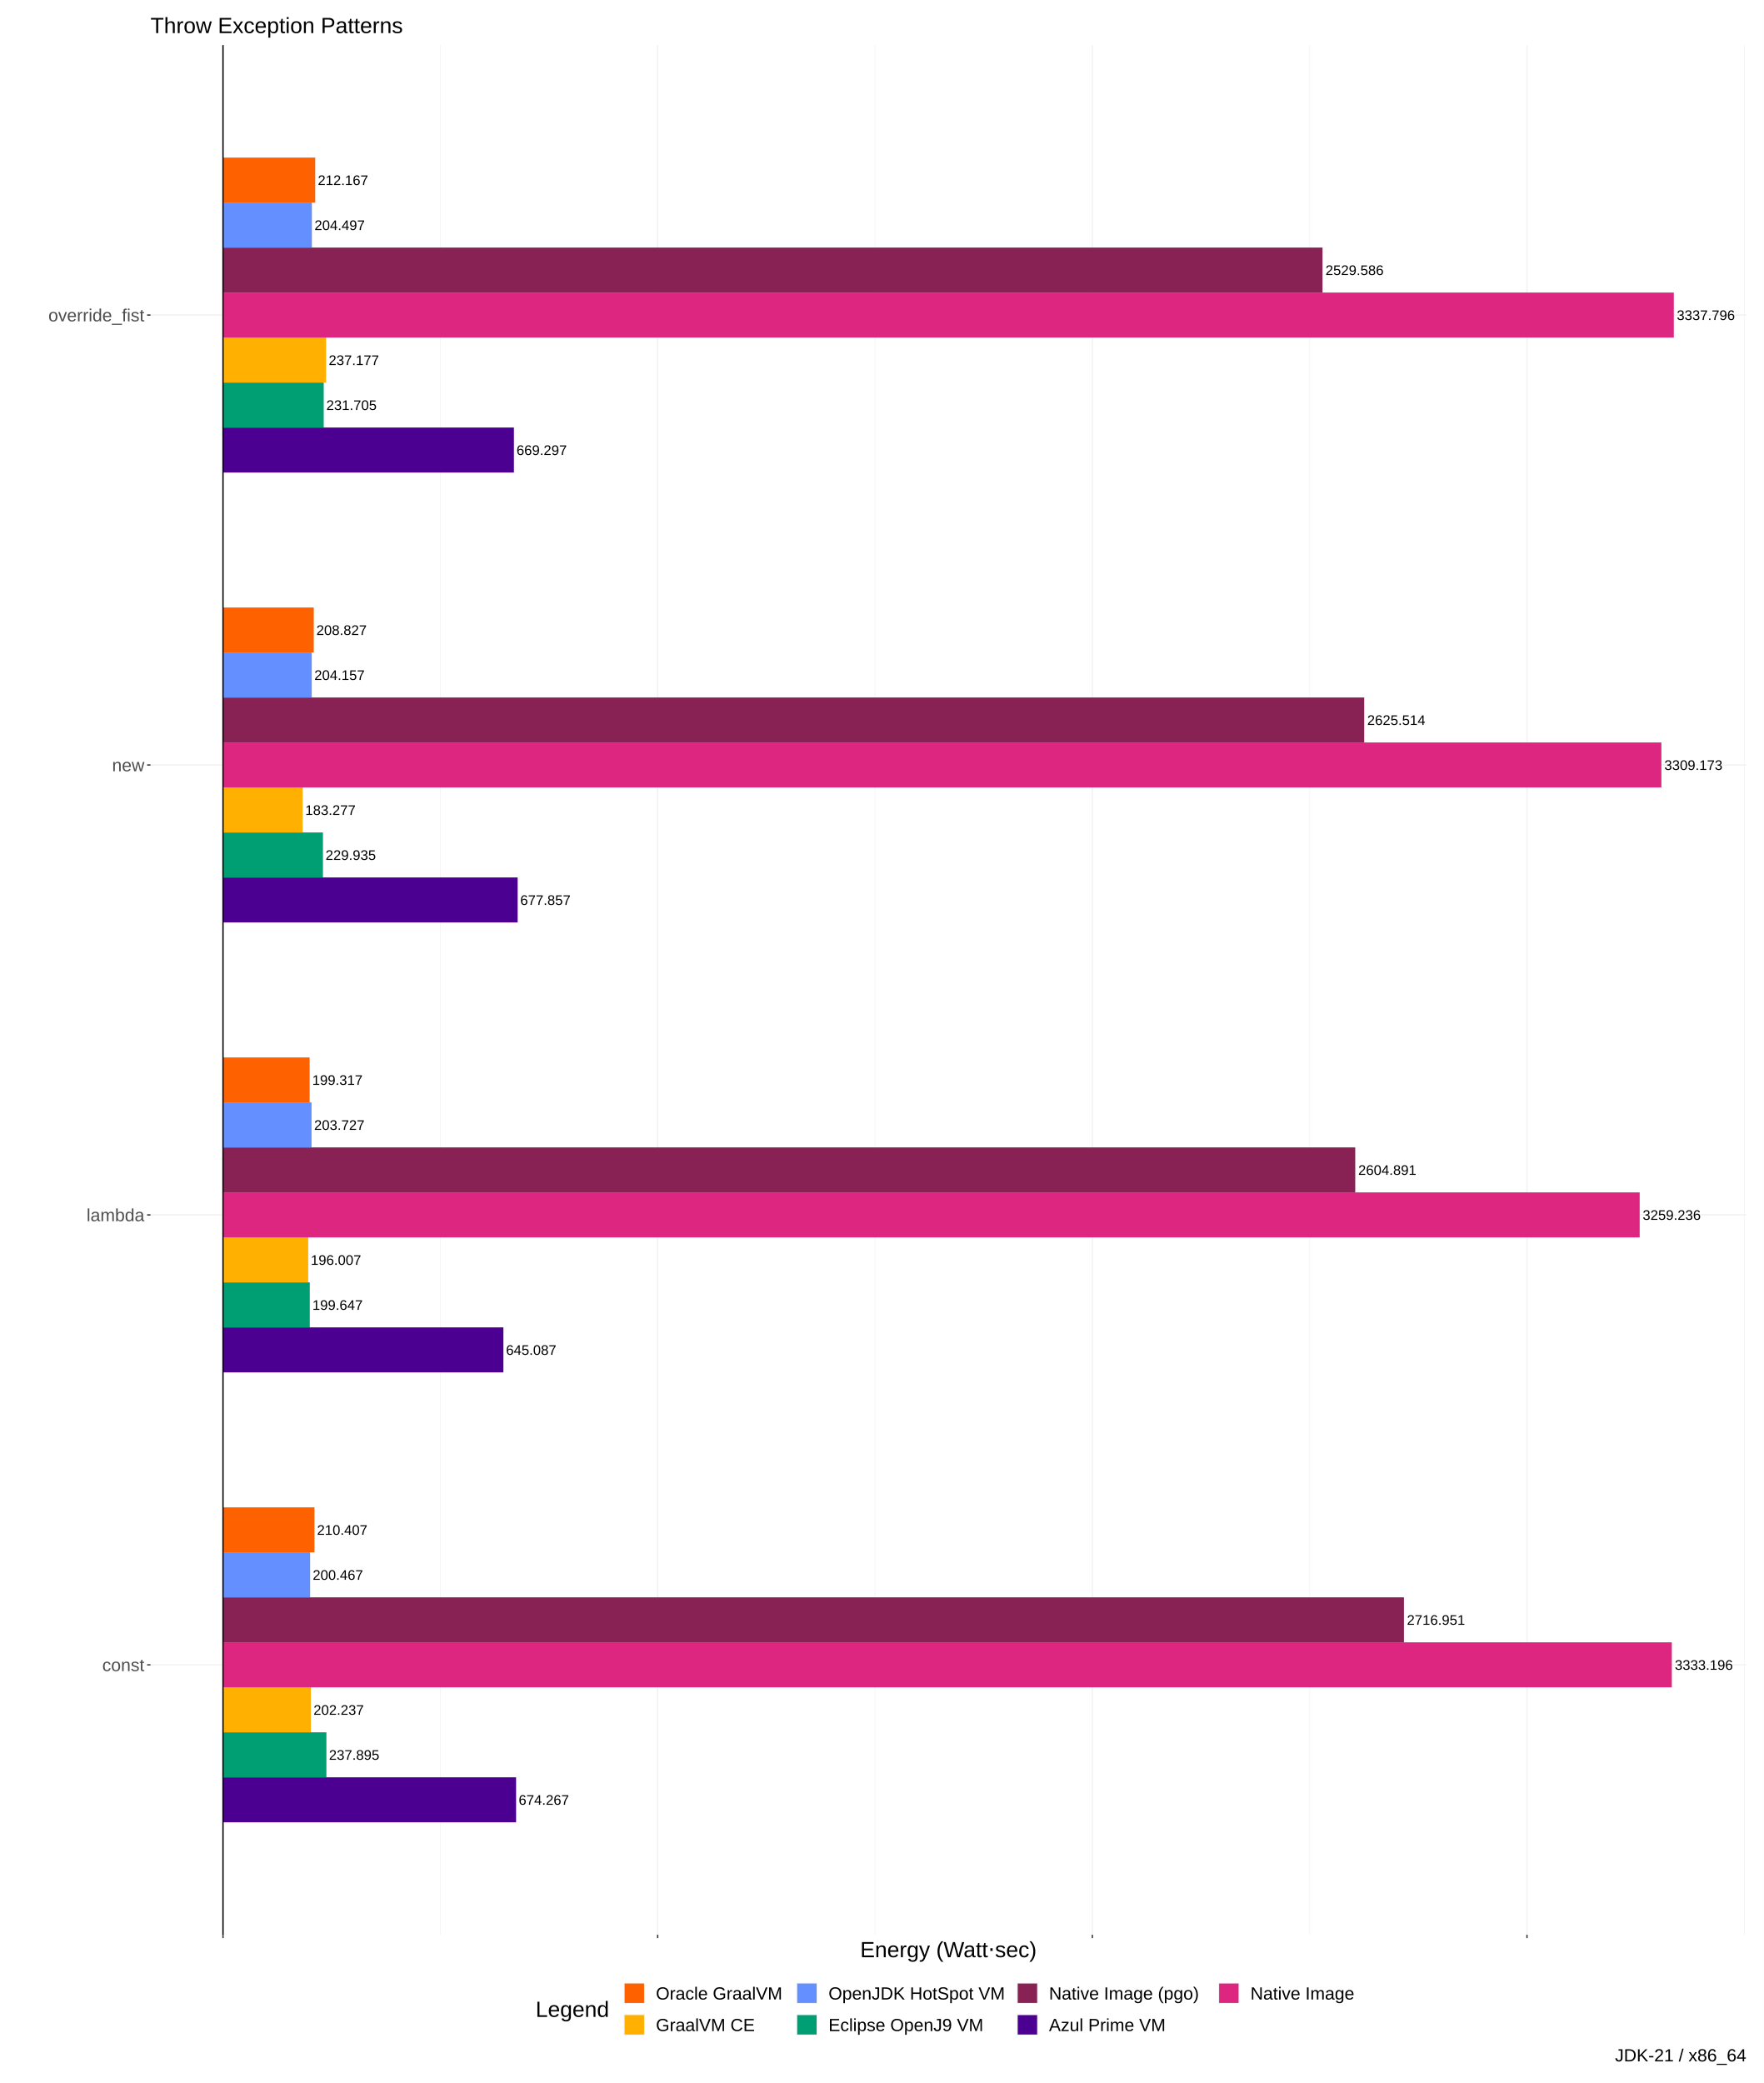
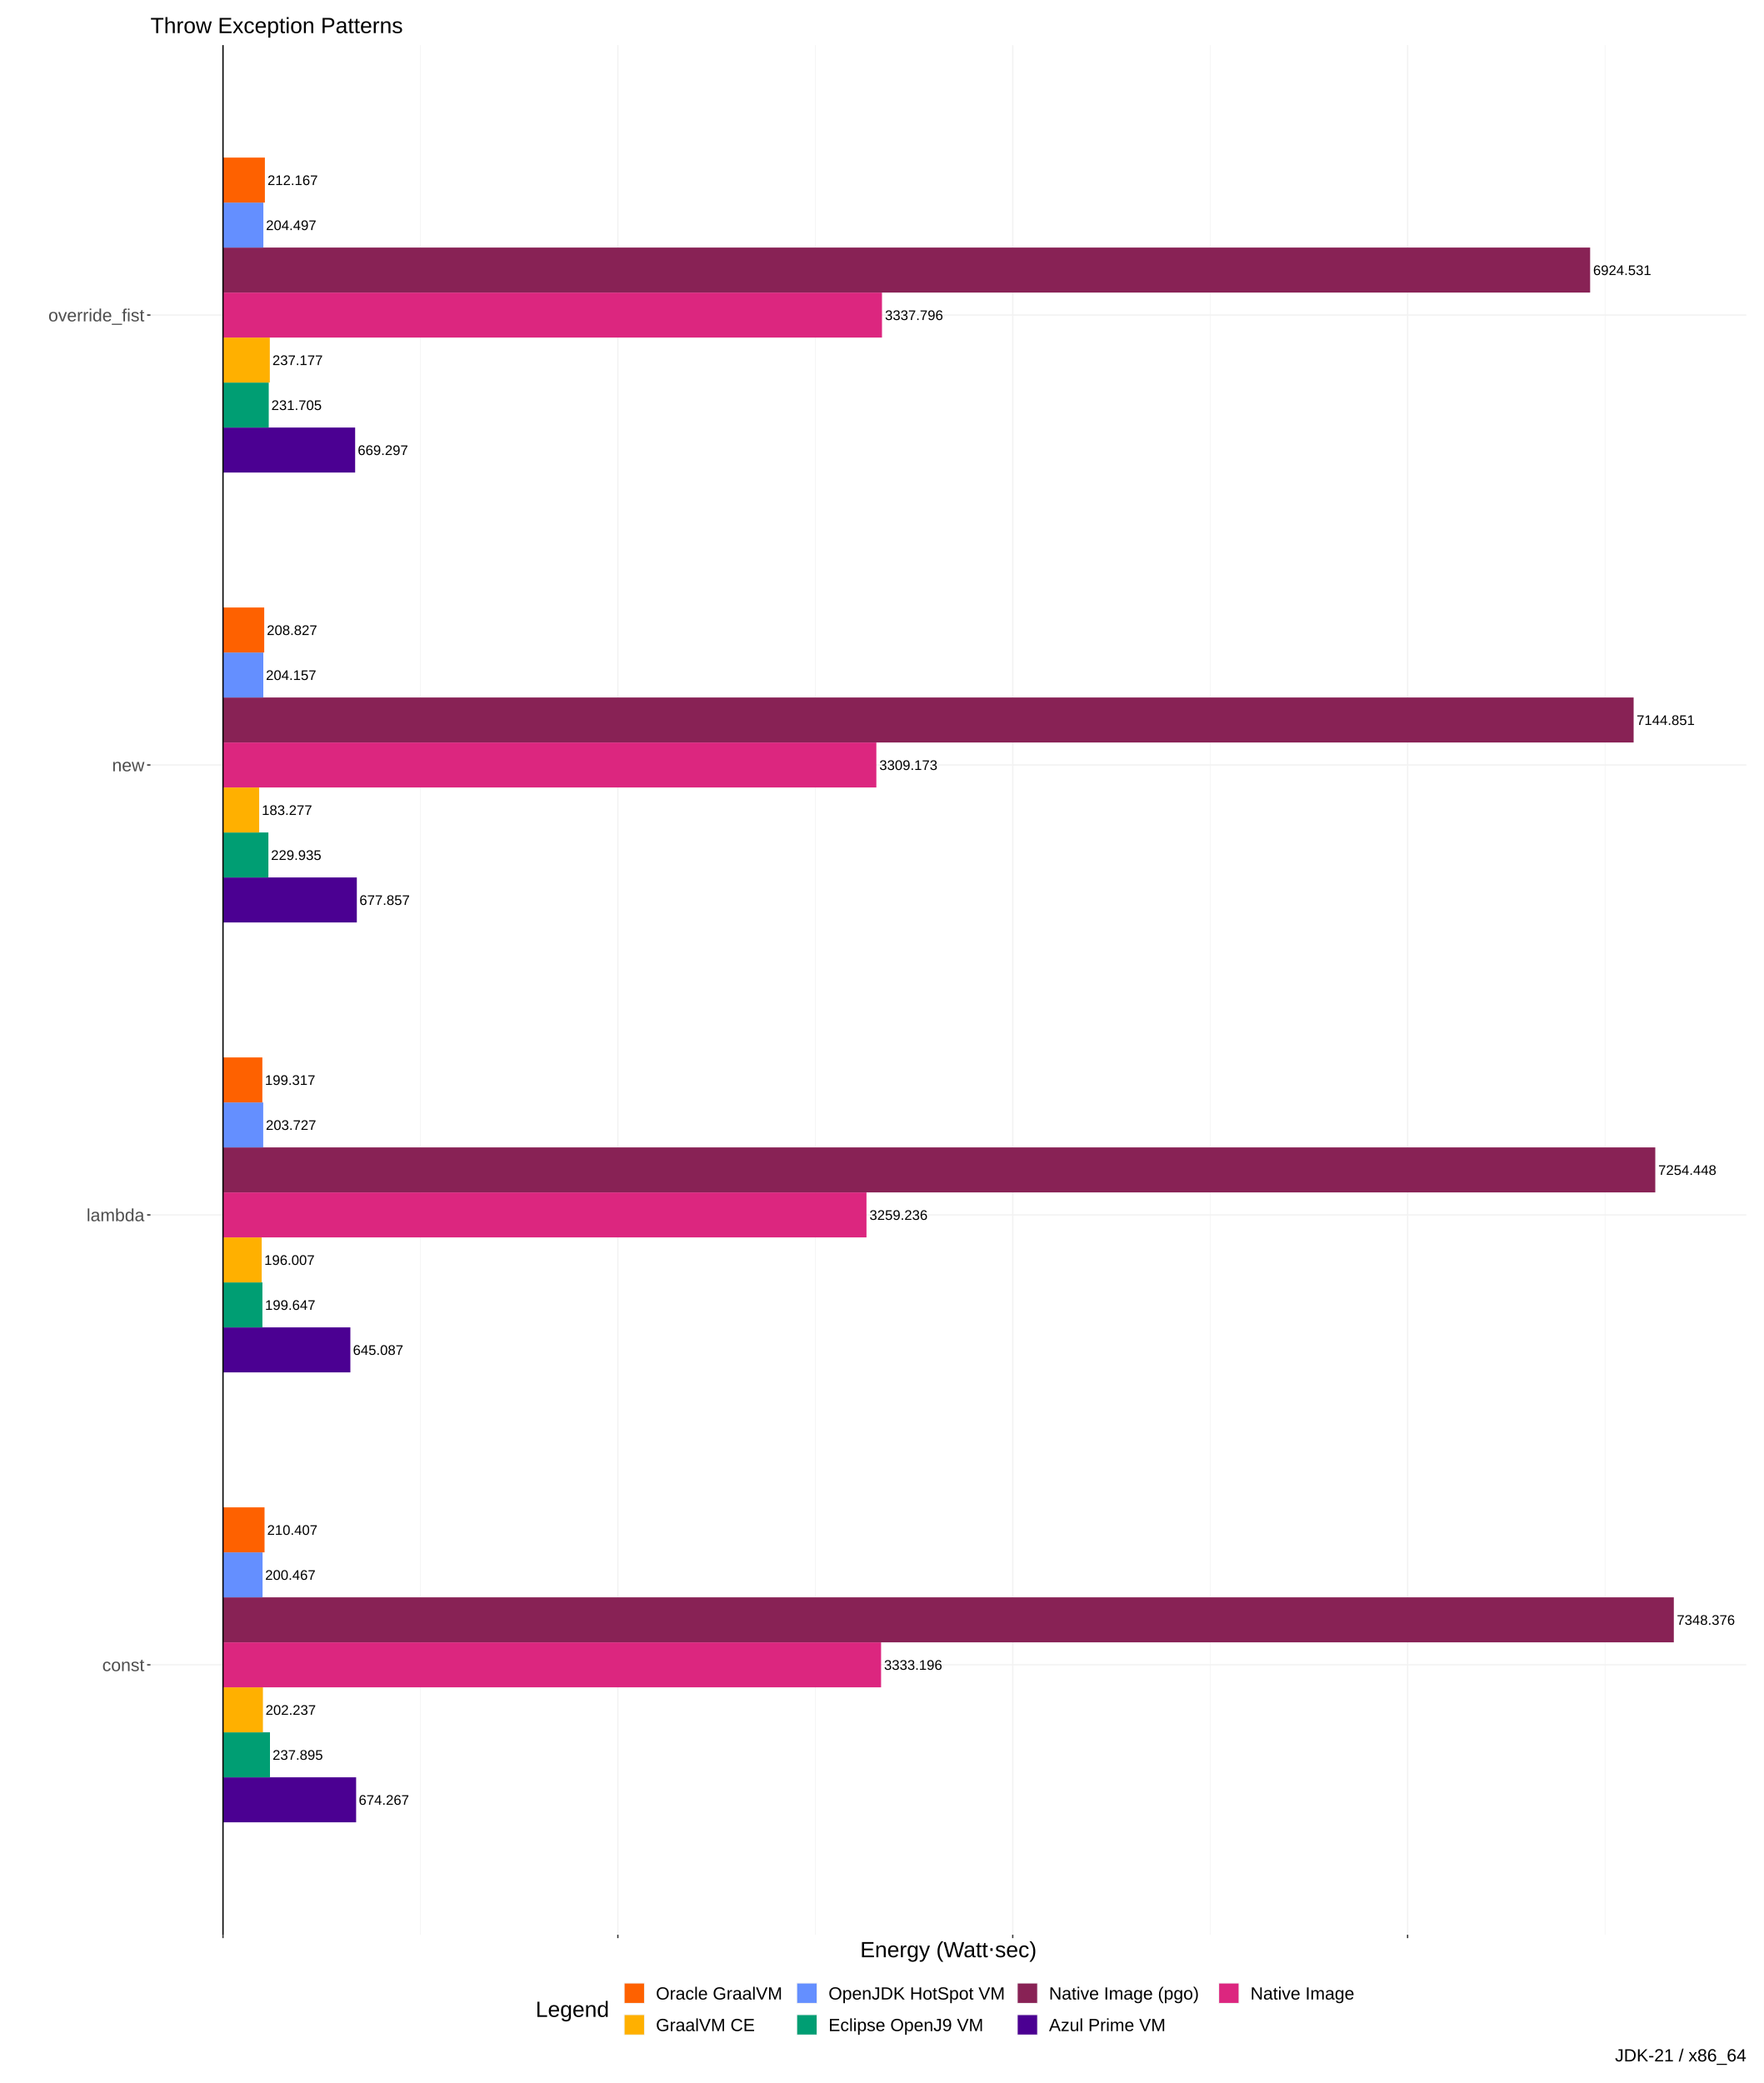
<svg xmlns="http://www.w3.org/2000/svg" class="svglite" width="1440.00pt" height="1700.79pt" viewBox="0 0 1440.00 1700.79">
  <defs>
    <style type="text/css">
    .svglite line, .svglite polyline, .svglite polygon, .svglite path, .svglite rect, .svglite circle {
      fill: none;
      stroke: #000000;
      stroke-linecap: round;
      stroke-linejoin: round;
      stroke-miterlimit: 10.00;
    }
    .svglite text {
      white-space: pre;
    }
  </style>
  </defs>
  <rect width="100%" height="100%" style="stroke: none; fill: #FFFFFF;" />
  <defs>
    <clipPath id="cpMC4wMHwxNDQwLjAwfDAuMDB8MTcwMC43OQ==">
      <rect x="0.00" y="0.00" width="1440.00" height="1700.79" />
    </clipPath>
  </defs>
  <g clip-path="url(#cpMC4wMHwxNDQwLjAwfDAuMDB8MTcwMC43OQ==)">
    <rect x="0.00" y="0.00" width="1440.00" height="1700.79" style="stroke-width: 1.07; stroke: #FFFFFF; fill: #FFFFFF;" />
    <rect x="122.85" y="36.82" width="1302.98" height="1542.94" style="stroke-width: 1.07; stroke: none;" />
-     <polyline points="359.51,1579.76 359.51,36.82 " style="stroke-width: 0.53; stroke: #F2F2F2; stroke-linecap: butt;" />
-     <polyline points="714.40,1579.76 714.40,36.82 " style="stroke-width: 0.53; stroke: #F2F2F2; stroke-linecap: butt;" />
-     <polyline points="1069.28,1579.76 1069.28,36.82 " style="stroke-width: 0.53; stroke: #F2F2F2; stroke-linecap: butt;" />
-     <polyline points="1424.16,1579.76 1424.16,36.82 " style="stroke-width: 0.53; stroke: #F2F2F2; stroke-linecap: butt;" />
+     <polyline points="343.27,1579.76 343.27,36.82 " style="stroke-width: 0.53; stroke: #F2F2F2; stroke-linecap: butt;" />
+     <polyline points="665.66,1579.76 665.66,36.82 " style="stroke-width: 0.53; stroke: #F2F2F2; stroke-linecap: butt;" />
+     <polyline points="988.05,1579.76 988.05,36.82 " style="stroke-width: 0.53; stroke: #F2F2F2; stroke-linecap: butt;" />
+     <polyline points="1310.44,1579.76 1310.44,36.82 " style="stroke-width: 0.53; stroke: #F2F2F2; stroke-linecap: butt;" />
    <polyline points="122.85,1359.34 1425.83,1359.34 " style="stroke-width: 1.07; stroke: #F2F2F2; stroke-linecap: butt;" />
    <polyline points="122.85,991.98 1425.83,991.98 " style="stroke-width: 1.07; stroke: #F2F2F2; stroke-linecap: butt;" />
    <polyline points="122.85,624.61 1425.83,624.61 " style="stroke-width: 1.07; stroke: #F2F2F2; stroke-linecap: butt;" />
    <polyline points="122.85,257.24 1425.83,257.24 " style="stroke-width: 1.07; stroke: #F2F2F2; stroke-linecap: butt;" />
    <polyline points="182.07,1579.76 182.07,36.82 " style="stroke-width: 1.07; stroke: #F2F2F2; stroke-linecap: butt;" />
-     <polyline points="536.96,1579.76 536.96,36.82 " style="stroke-width: 1.07; stroke: #F2F2F2; stroke-linecap: butt;" />
-     <polyline points="891.84,1579.76 891.84,36.82 " style="stroke-width: 1.07; stroke: #F2F2F2; stroke-linecap: butt;" />
-     <polyline points="1246.72,1579.76 1246.72,36.82 " style="stroke-width: 1.07; stroke: #F2F2F2; stroke-linecap: butt;" />
-     <rect x="182.07" y="349.09" width="237.52" height="36.74" style="stroke-width: 1.07; stroke: none; stroke-linecap: butt; stroke-linejoin: miter; fill: #4B0092;" />
-     <rect x="182.07" y="716.45" width="240.56" height="36.74" style="stroke-width: 1.07; stroke: none; stroke-linecap: butt; stroke-linejoin: miter; fill: #4B0092;" />
-     <rect x="182.07" y="1083.82" width="228.93" height="36.74" style="stroke-width: 1.07; stroke: none; stroke-linecap: butt; stroke-linejoin: miter; fill: #4B0092;" />
-     <rect x="182.07" y="1451.19" width="239.29" height="36.74" style="stroke-width: 1.07; stroke: none; stroke-linecap: butt; stroke-linejoin: miter; fill: #4B0092;" />
-     <rect x="182.07" y="1047.08" width="70.85" height="36.74" style="stroke-width: 1.07; stroke: none; stroke-linecap: butt; stroke-linejoin: miter; fill: #009E73;" />
-     <rect x="182.07" y="679.72" width="81.60" height="36.74" style="stroke-width: 1.07; stroke: none; stroke-linecap: butt; stroke-linejoin: miter; fill: #009E73;" />
-     <rect x="182.07" y="1414.45" width="84.42" height="36.74" style="stroke-width: 1.07; stroke: none; stroke-linecap: butt; stroke-linejoin: miter; fill: #009E73;" />
-     <rect x="182.07" y="312.35" width="82.23" height="36.74" style="stroke-width: 1.07; stroke: none; stroke-linecap: butt; stroke-linejoin: miter; fill: #009E73;" />
-     <rect x="182.07" y="275.61" width="84.17" height="36.74" style="stroke-width: 1.07; stroke: none; stroke-linecap: butt; stroke-linejoin: miter; fill: #FFB000;" />
-     <rect x="182.07" y="1377.71" width="71.77" height="36.74" style="stroke-width: 1.07; stroke: none; stroke-linecap: butt; stroke-linejoin: miter; fill: #FFB000;" />
-     <rect x="182.07" y="1010.35" width="69.56" height="36.74" style="stroke-width: 1.07; stroke: none; stroke-linecap: butt; stroke-linejoin: miter; fill: #FFB000;" />
-     <rect x="182.07" y="642.98" width="65.04" height="36.74" style="stroke-width: 1.07; stroke: none; stroke-linecap: butt; stroke-linejoin: miter; fill: #FFB000;" />
-     <rect x="182.07" y="1340.98" width="1182.90" height="36.74" style="stroke-width: 1.07; stroke: none; stroke-linecap: butt; stroke-linejoin: miter; fill: #DC267F;" />
-     <rect x="182.07" y="238.88" width="1184.53" height="36.74" style="stroke-width: 1.07; stroke: none; stroke-linecap: butt; stroke-linejoin: miter; fill: #DC267F;" />
-     <rect x="182.07" y="973.61" width="1156.65" height="36.74" style="stroke-width: 1.07; stroke: none; stroke-linecap: butt; stroke-linejoin: miter; fill: #DC267F;" />
-     <rect x="182.07" y="606.24" width="1174.37" height="36.74" style="stroke-width: 1.07; stroke: none; stroke-linecap: butt; stroke-linejoin: miter; fill: #DC267F;" />
-     <rect x="182.07" y="936.87" width="924.43" height="36.74" style="stroke-width: 1.07; stroke: none; stroke-linecap: butt; stroke-linejoin: miter; fill: #882255;" />
-     <rect x="182.07" y="1304.24" width="964.20" height="36.74" style="stroke-width: 1.07; stroke: none; stroke-linecap: butt; stroke-linejoin: miter; fill: #882255;" />
-     <rect x="182.07" y="569.51" width="931.75" height="36.74" style="stroke-width: 1.07; stroke: none; stroke-linecap: butt; stroke-linejoin: miter; fill: #882255;" />
-     <rect x="182.07" y="202.14" width="897.71" height="36.74" style="stroke-width: 1.07; stroke: none; stroke-linecap: butt; stroke-linejoin: miter; fill: #882255;" />
-     <rect x="182.07" y="165.40" width="72.57" height="36.74" style="stroke-width: 1.07; stroke: none; stroke-linecap: butt; stroke-linejoin: miter; fill: #648FFF;" />
-     <rect x="182.07" y="1267.50" width="71.14" height="36.74" style="stroke-width: 1.07; stroke: none; stroke-linecap: butt; stroke-linejoin: miter; fill: #648FFF;" />
-     <rect x="182.07" y="532.77" width="72.45" height="36.74" style="stroke-width: 1.07; stroke: none; stroke-linecap: butt; stroke-linejoin: miter; fill: #648FFF;" />
-     <rect x="182.07" y="900.14" width="72.30" height="36.74" style="stroke-width: 1.07; stroke: none; stroke-linecap: butt; stroke-linejoin: miter; fill: #648FFF;" />
-     <rect x="182.07" y="496.03" width="74.11" height="36.74" style="stroke-width: 1.07; stroke: none; stroke-linecap: butt; stroke-linejoin: miter; fill: #FE6100;" />
-     <rect x="182.07" y="863.40" width="70.73" height="36.74" style="stroke-width: 1.07; stroke: none; stroke-linecap: butt; stroke-linejoin: miter; fill: #FE6100;" />
-     <rect x="182.07" y="1230.77" width="74.67" height="36.74" style="stroke-width: 1.07; stroke: none; stroke-linecap: butt; stroke-linejoin: miter; fill: #FE6100;" />
-     <rect x="182.07" y="128.67" width="75.29" height="36.74" style="stroke-width: 1.07; stroke: none; stroke-linecap: butt; stroke-linejoin: miter; fill: #FE6100;" />
-     <text x="421.70" y="371.52" style="font-size: 11.38px; font-family: &quot;Liberation Sans&quot;;" textLength="42.10px" lengthAdjust="spacingAndGlyphs">669.297</text>
-     <text x="424.74" y="738.89" style="font-size: 11.38px; font-family: &quot;Liberation Sans&quot;;" textLength="42.10px" lengthAdjust="spacingAndGlyphs">677.857</text>
-     <text x="413.11" y="1106.25" style="font-size: 11.38px; font-family: &quot;Liberation Sans&quot;;" textLength="42.10px" lengthAdjust="spacingAndGlyphs">645.087</text>
-     <text x="423.46" y="1473.62" style="font-size: 11.38px; font-family: &quot;Liberation Sans&quot;;" textLength="42.10px" lengthAdjust="spacingAndGlyphs">674.267</text>
-     <text x="255.03" y="1069.52" style="font-size: 11.38px; font-family: &quot;Liberation Sans&quot;;" textLength="42.10px" lengthAdjust="spacingAndGlyphs">199.647</text>
-     <text x="265.78" y="702.15" style="font-size: 11.38px; font-family: &quot;Liberation Sans&quot;;" textLength="42.10px" lengthAdjust="spacingAndGlyphs">229.935</text>
-     <text x="268.60" y="1436.88" style="font-size: 11.38px; font-family: &quot;Liberation Sans&quot;;" textLength="42.10px" lengthAdjust="spacingAndGlyphs">237.895</text>
-     <text x="266.41" y="334.78" style="font-size: 11.38px; font-family: &quot;Liberation Sans&quot;;" textLength="42.10px" lengthAdjust="spacingAndGlyphs">231.705</text>
-     <text x="268.35" y="298.05" style="font-size: 11.38px; font-family: &quot;Liberation Sans&quot;;" textLength="42.10px" lengthAdjust="spacingAndGlyphs">237.177</text>
-     <text x="255.95" y="1400.15" style="font-size: 11.38px; font-family: &quot;Liberation Sans&quot;;" textLength="42.10px" lengthAdjust="spacingAndGlyphs">202.237</text>
-     <text x="253.74" y="1032.78" style="font-size: 11.38px; font-family: &quot;Liberation Sans&quot;;" textLength="42.10px" lengthAdjust="spacingAndGlyphs">196.007</text>
-     <text x="249.22" y="665.41" style="font-size: 11.38px; font-family: &quot;Liberation Sans&quot;;" textLength="42.10px" lengthAdjust="spacingAndGlyphs">183.277</text>
-     <text x="1367.40" y="1363.41" style="font-size: 11.38px; font-family: &quot;Liberation Sans&quot;;" textLength="48.61px" lengthAdjust="spacingAndGlyphs">3333.196</text>
-     <text x="1369.03" y="261.31" style="font-size: 11.38px; font-family: &quot;Liberation Sans&quot;;" textLength="48.61px" lengthAdjust="spacingAndGlyphs">3337.796</text>
-     <text x="1341.15" y="996.04" style="font-size: 11.38px; font-family: &quot;Liberation Sans&quot;;" textLength="48.61px" lengthAdjust="spacingAndGlyphs">3259.236</text>
-     <text x="1358.87" y="628.68" style="font-size: 11.38px; font-family: &quot;Liberation Sans&quot;;" textLength="48.61px" lengthAdjust="spacingAndGlyphs">3309.173</text>
-     <text x="1108.94" y="959.31" style="font-size: 11.38px; font-family: &quot;Liberation Sans&quot;;" textLength="48.61px" lengthAdjust="spacingAndGlyphs">2604.891</text>
-     <text x="1148.70" y="1326.67" style="font-size: 11.38px; font-family: &quot;Liberation Sans&quot;;" textLength="48.61px" lengthAdjust="spacingAndGlyphs">2716.951</text>
-     <text x="1116.25" y="591.94" style="font-size: 11.38px; font-family: &quot;Liberation Sans&quot;;" textLength="48.61px" lengthAdjust="spacingAndGlyphs">2625.514</text>
-     <text x="1082.21" y="224.57" style="font-size: 11.38px; font-family: &quot;Liberation Sans&quot;;" textLength="48.61px" lengthAdjust="spacingAndGlyphs">2529.586</text>
-     <text x="256.75" y="187.84" style="font-size: 11.38px; font-family: &quot;Liberation Sans&quot;;" textLength="42.10px" lengthAdjust="spacingAndGlyphs">204.497</text>
-     <text x="255.32" y="1289.94" style="font-size: 11.38px; font-family: &quot;Liberation Sans&quot;;" textLength="42.10px" lengthAdjust="spacingAndGlyphs">200.467</text>
-     <text x="256.63" y="555.20" style="font-size: 11.38px; font-family: &quot;Liberation Sans&quot;;" textLength="42.10px" lengthAdjust="spacingAndGlyphs">204.157</text>
-     <text x="256.48" y="922.57" style="font-size: 11.38px; font-family: &quot;Liberation Sans&quot;;" textLength="42.10px" lengthAdjust="spacingAndGlyphs">203.727</text>
-     <text x="258.29" y="518.47" style="font-size: 11.38px; font-family: &quot;Liberation Sans&quot;;" textLength="42.10px" lengthAdjust="spacingAndGlyphs">208.827</text>
-     <text x="254.91" y="885.83" style="font-size: 11.38px; font-family: &quot;Liberation Sans&quot;;" textLength="42.10px" lengthAdjust="spacingAndGlyphs">199.317</text>
-     <text x="258.85" y="1253.20" style="font-size: 11.38px; font-family: &quot;Liberation Sans&quot;;" textLength="42.10px" lengthAdjust="spacingAndGlyphs">210.407</text>
-     <text x="259.47" y="151.10" style="font-size: 11.38px; font-family: &quot;Liberation Sans&quot;;" textLength="42.10px" lengthAdjust="spacingAndGlyphs">212.167</text>
+     <polyline points="504.46,1579.76 504.46,36.82 " style="stroke-width: 1.07; stroke: #F2F2F2; stroke-linecap: butt;" />
+     <polyline points="826.86,1579.76 826.86,36.82 " style="stroke-width: 1.07; stroke: #F2F2F2; stroke-linecap: butt;" />
+     <polyline points="1149.25,1579.76 1149.25,36.82 " style="stroke-width: 1.07; stroke: #F2F2F2; stroke-linecap: butt;" />
+     <rect x="182.07" y="349.09" width="107.89" height="36.74" style="stroke-width: 1.07; stroke: none; stroke-linecap: butt; stroke-linejoin: miter; fill: #4B0092;" />
+     <rect x="182.07" y="716.45" width="109.27" height="36.74" style="stroke-width: 1.07; stroke: none; stroke-linecap: butt; stroke-linejoin: miter; fill: #4B0092;" />
+     <rect x="182.07" y="1083.82" width="103.99" height="36.74" style="stroke-width: 1.07; stroke: none; stroke-linecap: butt; stroke-linejoin: miter; fill: #4B0092;" />
+     <rect x="182.07" y="1451.19" width="108.69" height="36.74" style="stroke-width: 1.07; stroke: none; stroke-linecap: butt; stroke-linejoin: miter; fill: #4B0092;" />
+     <rect x="182.07" y="1047.08" width="32.18" height="36.74" style="stroke-width: 1.07; stroke: none; stroke-linecap: butt; stroke-linejoin: miter; fill: #009E73;" />
+     <rect x="182.07" y="679.72" width="37.06" height="36.74" style="stroke-width: 1.07; stroke: none; stroke-linecap: butt; stroke-linejoin: miter; fill: #009E73;" />
+     <rect x="182.07" y="1414.45" width="38.35" height="36.74" style="stroke-width: 1.07; stroke: none; stroke-linecap: butt; stroke-linejoin: miter; fill: #009E73;" />
+     <rect x="182.07" y="312.35" width="37.35" height="36.74" style="stroke-width: 1.07; stroke: none; stroke-linecap: butt; stroke-linejoin: miter; fill: #009E73;" />
+     <rect x="182.07" y="275.61" width="38.23" height="36.74" style="stroke-width: 1.07; stroke: none; stroke-linecap: butt; stroke-linejoin: miter; fill: #FFB000;" />
+     <rect x="182.07" y="1377.71" width="32.60" height="36.74" style="stroke-width: 1.07; stroke: none; stroke-linecap: butt; stroke-linejoin: miter; fill: #FFB000;" />
+     <rect x="182.07" y="1010.35" width="31.60" height="36.74" style="stroke-width: 1.07; stroke: none; stroke-linecap: butt; stroke-linejoin: miter; fill: #FFB000;" />
+     <rect x="182.07" y="642.98" width="29.54" height="36.74" style="stroke-width: 1.07; stroke: none; stroke-linecap: butt; stroke-linejoin: miter; fill: #FFB000;" />
+     <rect x="182.07" y="1340.98" width="537.30" height="36.74" style="stroke-width: 1.07; stroke: none; stroke-linecap: butt; stroke-linejoin: miter; fill: #DC267F;" />
+     <rect x="182.07" y="238.88" width="538.04" height="36.74" style="stroke-width: 1.07; stroke: none; stroke-linecap: butt; stroke-linejoin: miter; fill: #DC267F;" />
+     <rect x="182.07" y="973.61" width="525.38" height="36.74" style="stroke-width: 1.07; stroke: none; stroke-linecap: butt; stroke-linejoin: miter; fill: #DC267F;" />
+     <rect x="182.07" y="606.24" width="533.43" height="36.74" style="stroke-width: 1.07; stroke: none; stroke-linecap: butt; stroke-linejoin: miter; fill: #DC267F;" />
+     <rect x="182.07" y="936.87" width="1169.39" height="36.74" style="stroke-width: 1.07; stroke: none; stroke-linecap: butt; stroke-linejoin: miter; fill: #882255;" />
+     <rect x="182.07" y="1304.24" width="1184.53" height="36.74" style="stroke-width: 1.07; stroke: none; stroke-linecap: butt; stroke-linejoin: miter; fill: #882255;" />
+     <rect x="182.07" y="569.51" width="1151.72" height="36.74" style="stroke-width: 1.07; stroke: none; stroke-linecap: butt; stroke-linejoin: miter; fill: #882255;" />
+     <rect x="182.07" y="202.14" width="1116.21" height="36.74" style="stroke-width: 1.07; stroke: none; stroke-linecap: butt; stroke-linejoin: miter; fill: #882255;" />
+     <rect x="182.07" y="165.40" width="32.96" height="36.74" style="stroke-width: 1.07; stroke: none; stroke-linecap: butt; stroke-linejoin: miter; fill: #648FFF;" />
+     <rect x="182.07" y="1267.50" width="32.31" height="36.74" style="stroke-width: 1.07; stroke: none; stroke-linecap: butt; stroke-linejoin: miter; fill: #648FFF;" />
+     <rect x="182.07" y="532.77" width="32.91" height="36.74" style="stroke-width: 1.07; stroke: none; stroke-linecap: butt; stroke-linejoin: miter; fill: #648FFF;" />
+     <rect x="182.07" y="900.14" width="32.84" height="36.74" style="stroke-width: 1.07; stroke: none; stroke-linecap: butt; stroke-linejoin: miter; fill: #648FFF;" />
+     <rect x="182.07" y="496.03" width="33.66" height="36.74" style="stroke-width: 1.07; stroke: none; stroke-linecap: butt; stroke-linejoin: miter; fill: #FE6100;" />
+     <rect x="182.07" y="863.40" width="32.13" height="36.74" style="stroke-width: 1.07; stroke: none; stroke-linecap: butt; stroke-linejoin: miter; fill: #FE6100;" />
+     <rect x="182.07" y="1230.77" width="33.92" height="36.74" style="stroke-width: 1.07; stroke: none; stroke-linecap: butt; stroke-linejoin: miter; fill: #FE6100;" />
+     <rect x="182.07" y="128.67" width="34.20" height="36.74" style="stroke-width: 1.07; stroke: none; stroke-linecap: butt; stroke-linejoin: miter; fill: #FE6100;" />
+     <text x="292.07" y="371.52" style="font-size: 11.38px; font-family: &quot;Liberation Sans&quot;;" textLength="42.10px" lengthAdjust="spacingAndGlyphs">669.297</text>
+     <text x="293.45" y="738.89" style="font-size: 11.38px; font-family: &quot;Liberation Sans&quot;;" textLength="42.10px" lengthAdjust="spacingAndGlyphs">677.857</text>
+     <text x="288.16" y="1106.25" style="font-size: 11.38px; font-family: &quot;Liberation Sans&quot;;" textLength="42.10px" lengthAdjust="spacingAndGlyphs">645.087</text>
+     <text x="292.87" y="1473.62" style="font-size: 11.38px; font-family: &quot;Liberation Sans&quot;;" textLength="42.10px" lengthAdjust="spacingAndGlyphs">674.267</text>
+     <text x="216.36" y="1069.52" style="font-size: 11.38px; font-family: &quot;Liberation Sans&quot;;" textLength="42.10px" lengthAdjust="spacingAndGlyphs">199.647</text>
+     <text x="221.24" y="702.15" style="font-size: 11.38px; font-family: &quot;Liberation Sans&quot;;" textLength="42.10px" lengthAdjust="spacingAndGlyphs">229.935</text>
+     <text x="222.53" y="1436.88" style="font-size: 11.38px; font-family: &quot;Liberation Sans&quot;;" textLength="42.10px" lengthAdjust="spacingAndGlyphs">237.895</text>
+     <text x="221.53" y="334.78" style="font-size: 11.38px; font-family: &quot;Liberation Sans&quot;;" textLength="42.10px" lengthAdjust="spacingAndGlyphs">231.705</text>
+     <text x="222.41" y="298.05" style="font-size: 11.38px; font-family: &quot;Liberation Sans&quot;;" textLength="42.10px" lengthAdjust="spacingAndGlyphs">237.177</text>
+     <text x="216.78" y="1400.15" style="font-size: 11.38px; font-family: &quot;Liberation Sans&quot;;" textLength="42.10px" lengthAdjust="spacingAndGlyphs">202.237</text>
+     <text x="215.77" y="1032.78" style="font-size: 11.38px; font-family: &quot;Liberation Sans&quot;;" textLength="42.10px" lengthAdjust="spacingAndGlyphs">196.007</text>
+     <text x="213.72" y="665.41" style="font-size: 11.38px; font-family: &quot;Liberation Sans&quot;;" textLength="42.10px" lengthAdjust="spacingAndGlyphs">183.277</text>
+     <text x="721.80" y="1363.41" style="font-size: 11.38px; font-family: &quot;Liberation Sans&quot;;" textLength="48.61px" lengthAdjust="spacingAndGlyphs">3333.196</text>
+     <text x="722.54" y="261.31" style="font-size: 11.38px; font-family: &quot;Liberation Sans&quot;;" textLength="48.61px" lengthAdjust="spacingAndGlyphs">3337.796</text>
+     <text x="709.88" y="996.04" style="font-size: 11.38px; font-family: &quot;Liberation Sans&quot;;" textLength="48.61px" lengthAdjust="spacingAndGlyphs">3259.236</text>
+     <text x="717.93" y="628.68" style="font-size: 11.38px; font-family: &quot;Liberation Sans&quot;;" textLength="48.61px" lengthAdjust="spacingAndGlyphs">3309.173</text>
+     <text x="1353.89" y="959.31" style="font-size: 11.38px; font-family: &quot;Liberation Sans&quot;;" textLength="48.61px" lengthAdjust="spacingAndGlyphs">7254.448</text>
+     <text x="1369.03" y="1326.67" style="font-size: 11.38px; font-family: &quot;Liberation Sans&quot;;" textLength="48.61px" lengthAdjust="spacingAndGlyphs">7348.376</text>
+     <text x="1336.22" y="591.94" style="font-size: 11.38px; font-family: &quot;Liberation Sans&quot;;" textLength="48.61px" lengthAdjust="spacingAndGlyphs">7144.851</text>
+     <text x="1300.71" y="224.57" style="font-size: 11.38px; font-family: &quot;Liberation Sans&quot;;" textLength="48.61px" lengthAdjust="spacingAndGlyphs">6924.531</text>
+     <text x="217.14" y="187.84" style="font-size: 11.38px; font-family: &quot;Liberation Sans&quot;;" textLength="42.10px" lengthAdjust="spacingAndGlyphs">204.497</text>
+     <text x="216.49" y="1289.94" style="font-size: 11.38px; font-family: &quot;Liberation Sans&quot;;" textLength="42.10px" lengthAdjust="spacingAndGlyphs">200.467</text>
+     <text x="217.09" y="555.20" style="font-size: 11.38px; font-family: &quot;Liberation Sans&quot;;" textLength="42.10px" lengthAdjust="spacingAndGlyphs">204.157</text>
+     <text x="217.02" y="922.57" style="font-size: 11.38px; font-family: &quot;Liberation Sans&quot;;" textLength="42.10px" lengthAdjust="spacingAndGlyphs">203.727</text>
+     <text x="217.84" y="518.47" style="font-size: 11.38px; font-family: &quot;Liberation Sans&quot;;" textLength="42.10px" lengthAdjust="spacingAndGlyphs">208.827</text>
+     <text x="216.31" y="885.83" style="font-size: 11.38px; font-family: &quot;Liberation Sans&quot;;" textLength="42.10px" lengthAdjust="spacingAndGlyphs">199.317</text>
+     <text x="218.09" y="1253.20" style="font-size: 11.38px; font-family: &quot;Liberation Sans&quot;;" textLength="42.10px" lengthAdjust="spacingAndGlyphs">210.407</text>
+     <text x="218.38" y="151.10" style="font-size: 11.38px; font-family: &quot;Liberation Sans&quot;;" textLength="42.10px" lengthAdjust="spacingAndGlyphs">212.167</text>
    <line x1="182.07" y1="1579.76" x2="182.07" y2="36.82" style="stroke-width: 1.07; stroke-linecap: butt;" />
    <text x="117.91" y="1364.48" text-anchor="end" style="font-size: 14.40px;fill: #4D4D4D; font-family: &quot;Liberation Sans&quot;;" textLength="36.59px" lengthAdjust="spacingAndGlyphs">const</text>
    <text x="117.91" y="997.12" text-anchor="end" style="font-size: 14.40px;fill: #4D4D4D; font-family: &quot;Liberation Sans&quot;;" textLength="51.01px" lengthAdjust="spacingAndGlyphs">lambda</text>
    <text x="117.91" y="629.75" text-anchor="end" style="font-size: 14.40px;fill: #4D4D4D; font-family: &quot;Liberation Sans&quot;;" textLength="28.32px" lengthAdjust="spacingAndGlyphs">new</text>
    <text x="117.91" y="262.39" text-anchor="end" style="font-size: 14.40px;fill: #4D4D4D; font-family: &quot;Liberation Sans&quot;;" textLength="83.83px" lengthAdjust="spacingAndGlyphs">override_fist</text>
    <polyline points="120.11,1359.34 122.85,1359.34 " style="stroke-width: 1.07; stroke: #333333; stroke-linecap: butt;" />
    <polyline points="120.11,991.98 122.85,991.98 " style="stroke-width: 1.07; stroke: #333333; stroke-linecap: butt;" />
    <polyline points="120.11,624.61 122.85,624.61 " style="stroke-width: 1.07; stroke: #333333; stroke-linecap: butt;" />
    <polyline points="120.11,257.24 122.85,257.24 " style="stroke-width: 1.07; stroke: #333333; stroke-linecap: butt;" />
    <polyline points="182.07,1582.50 182.07,1579.76 " style="stroke-width: 1.07; stroke: #333333; stroke-linecap: butt;" />
-     <polyline points="536.96,1582.50 536.96,1579.76 " style="stroke-width: 1.07; stroke: #333333; stroke-linecap: butt;" />
-     <polyline points="891.84,1582.50 891.84,1579.76 " style="stroke-width: 1.07; stroke: #333333; stroke-linecap: butt;" />
-     <polyline points="1246.72,1582.50 1246.72,1579.76 " style="stroke-width: 1.07; stroke: #333333; stroke-linecap: butt;" />
+     <polyline points="504.46,1582.50 504.46,1579.76 " style="stroke-width: 1.07; stroke: #333333; stroke-linecap: butt;" />
+     <polyline points="826.86,1582.50 826.86,1579.76 " style="stroke-width: 1.07; stroke: #333333; stroke-linecap: butt;" />
+     <polyline points="1149.25,1582.50 1149.25,1579.76 " style="stroke-width: 1.07; stroke: #333333; stroke-linecap: butt;" />
    <text x="774.34" y="1598.10" text-anchor="middle" style="font-size: 18.00px; font-family: &quot;Liberation Sans&quot;;" textLength="152.52px" lengthAdjust="spacingAndGlyphs">Energy (Watt⋅sec)</text>
    <rect x="431.82" y="1613.37" width="685.04" height="54.02" style="stroke-width: 1.07; stroke: none; fill: #FFFFFF;" />
    <text x="437.29" y="1646.81" style="font-size: 18.00px; font-family: &quot;Liberation Sans&quot;;" textLength="63.01px" lengthAdjust="spacingAndGlyphs">Legend</text>
    <rect x="509.27" y="1618.85" width="17.28" height="17.28" style="stroke-width: 1.07; stroke: none; fill: #F2F2F2;" />
    <rect x="509.98" y="1619.56" width="15.86" height="15.86" style="stroke-width: 1.07; stroke: none; stroke-linecap: butt; stroke-linejoin: miter; fill: #FE6100;" />
    <rect x="650.17" y="1618.85" width="17.28" height="17.28" style="stroke-width: 1.07; stroke: none; fill: #F2F2F2;" />
    <rect x="650.88" y="1619.56" width="15.86" height="15.86" style="stroke-width: 1.07; stroke: none; stroke-linecap: butt; stroke-linejoin: miter; fill: #648FFF;" />
    <rect x="830.21" y="1618.85" width="17.28" height="17.28" style="stroke-width: 1.07; stroke: none; fill: #F2F2F2;" />
    <rect x="830.92" y="1619.56" width="15.86" height="15.86" style="stroke-width: 1.07; stroke: none; stroke-linecap: butt; stroke-linejoin: miter; fill: #882255;" />
    <rect x="994.67" y="1618.85" width="17.28" height="17.28" style="stroke-width: 1.07; stroke: none; fill: #F2F2F2;" />
    <rect x="995.38" y="1619.56" width="15.86" height="15.86" style="stroke-width: 1.07; stroke: none; stroke-linecap: butt; stroke-linejoin: miter; fill: #DC267F;" />
    <rect x="509.27" y="1644.64" width="17.28" height="17.28" style="stroke-width: 1.07; stroke: none; fill: #F2F2F2;" />
    <rect x="509.98" y="1645.35" width="15.86" height="15.86" style="stroke-width: 1.07; stroke: none; stroke-linecap: butt; stroke-linejoin: miter; fill: #FFB000;" />
    <rect x="650.17" y="1644.64" width="17.28" height="17.28" style="stroke-width: 1.07; stroke: none; fill: #F2F2F2;" />
    <rect x="650.88" y="1645.35" width="15.86" height="15.86" style="stroke-width: 1.07; stroke: none; stroke-linecap: butt; stroke-linejoin: miter; fill: #009E73;" />
    <rect x="830.21" y="1644.64" width="17.28" height="17.28" style="stroke-width: 1.07; stroke: none; fill: #F2F2F2;" />
    <rect x="830.92" y="1645.35" width="15.86" height="15.86" style="stroke-width: 1.07; stroke: none; stroke-linecap: butt; stroke-linejoin: miter; fill: #4B0092;" />
    <text x="535.51" y="1632.63" style="font-size: 14.40px; font-family: &quot;Liberation Sans&quot;;" textLength="105.69px" lengthAdjust="spacingAndGlyphs">Oracle GraalVM</text>
    <text x="676.42" y="1632.63" style="font-size: 14.40px; font-family: &quot;Liberation Sans&quot;;" textLength="144.83px" lengthAdjust="spacingAndGlyphs">OpenJDK HotSpot VM</text>
    <text x="856.46" y="1632.63" style="font-size: 14.40px; font-family: &quot;Liberation Sans&quot;;" textLength="129.25px" lengthAdjust="spacingAndGlyphs">Native Image (pgo)</text>
    <text x="1020.92" y="1632.63" style="font-size: 14.40px; font-family: &quot;Liberation Sans&quot;;" textLength="90.46px" lengthAdjust="spacingAndGlyphs">Native Image</text>
    <text x="535.51" y="1658.42" style="font-size: 14.40px; font-family: &quot;Liberation Sans&quot;;" textLength="78.80px" lengthAdjust="spacingAndGlyphs">GraalVM CE</text>
    <text x="676.42" y="1658.42" style="font-size: 14.40px; font-family: &quot;Liberation Sans&quot;;" textLength="124.62px" lengthAdjust="spacingAndGlyphs">Eclipse OpenJ9 VM</text>
    <text x="856.46" y="1658.42" style="font-size: 14.40px; font-family: &quot;Liberation Sans&quot;;" textLength="97.67px" lengthAdjust="spacingAndGlyphs">Azul Prime VM</text>
    <text x="122.85" y="27.03" style="font-size: 18.00px; font-family: &quot;Liberation Sans&quot;;" textLength="216.87px" lengthAdjust="spacingAndGlyphs">Throw Exception Patterns</text>
    <text x="1425.83" y="1683.16" text-anchor="end" style="font-size: 14.40px; font-family: &quot;Liberation Sans&quot;;" textLength="104.20px" lengthAdjust="spacingAndGlyphs">JDK-21 / x86_64</text>
  </g>
</svg>
